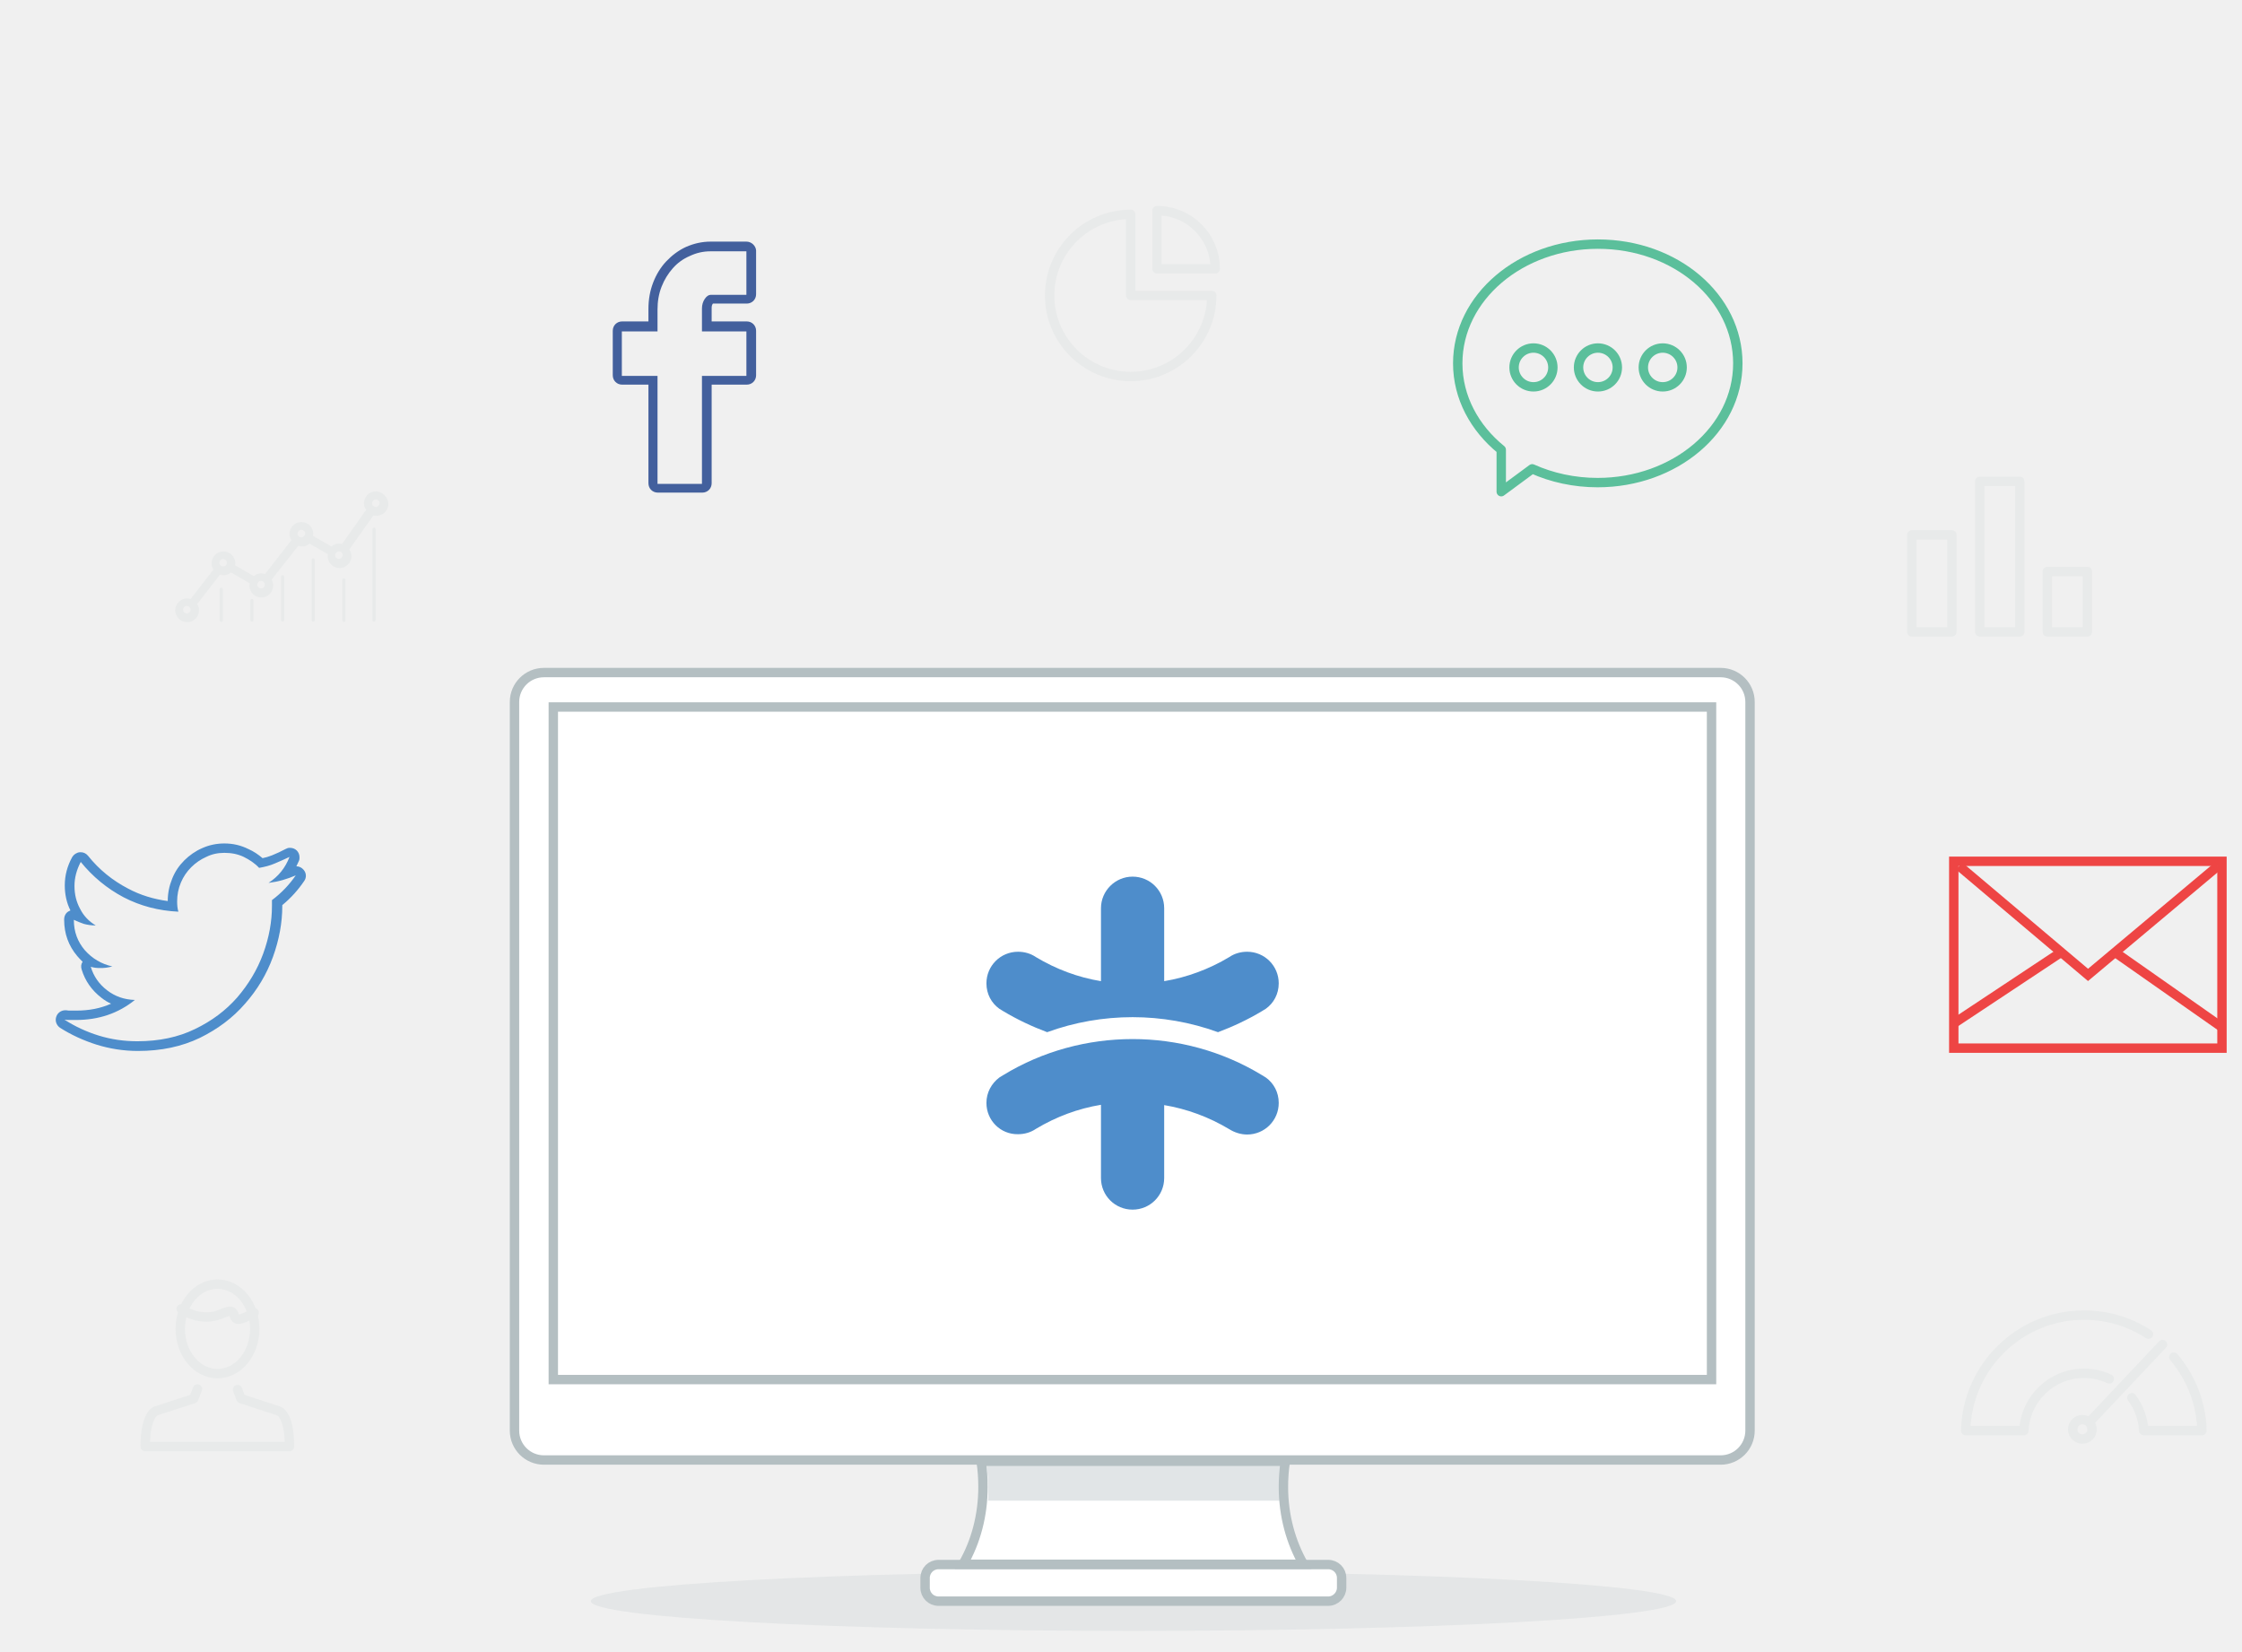
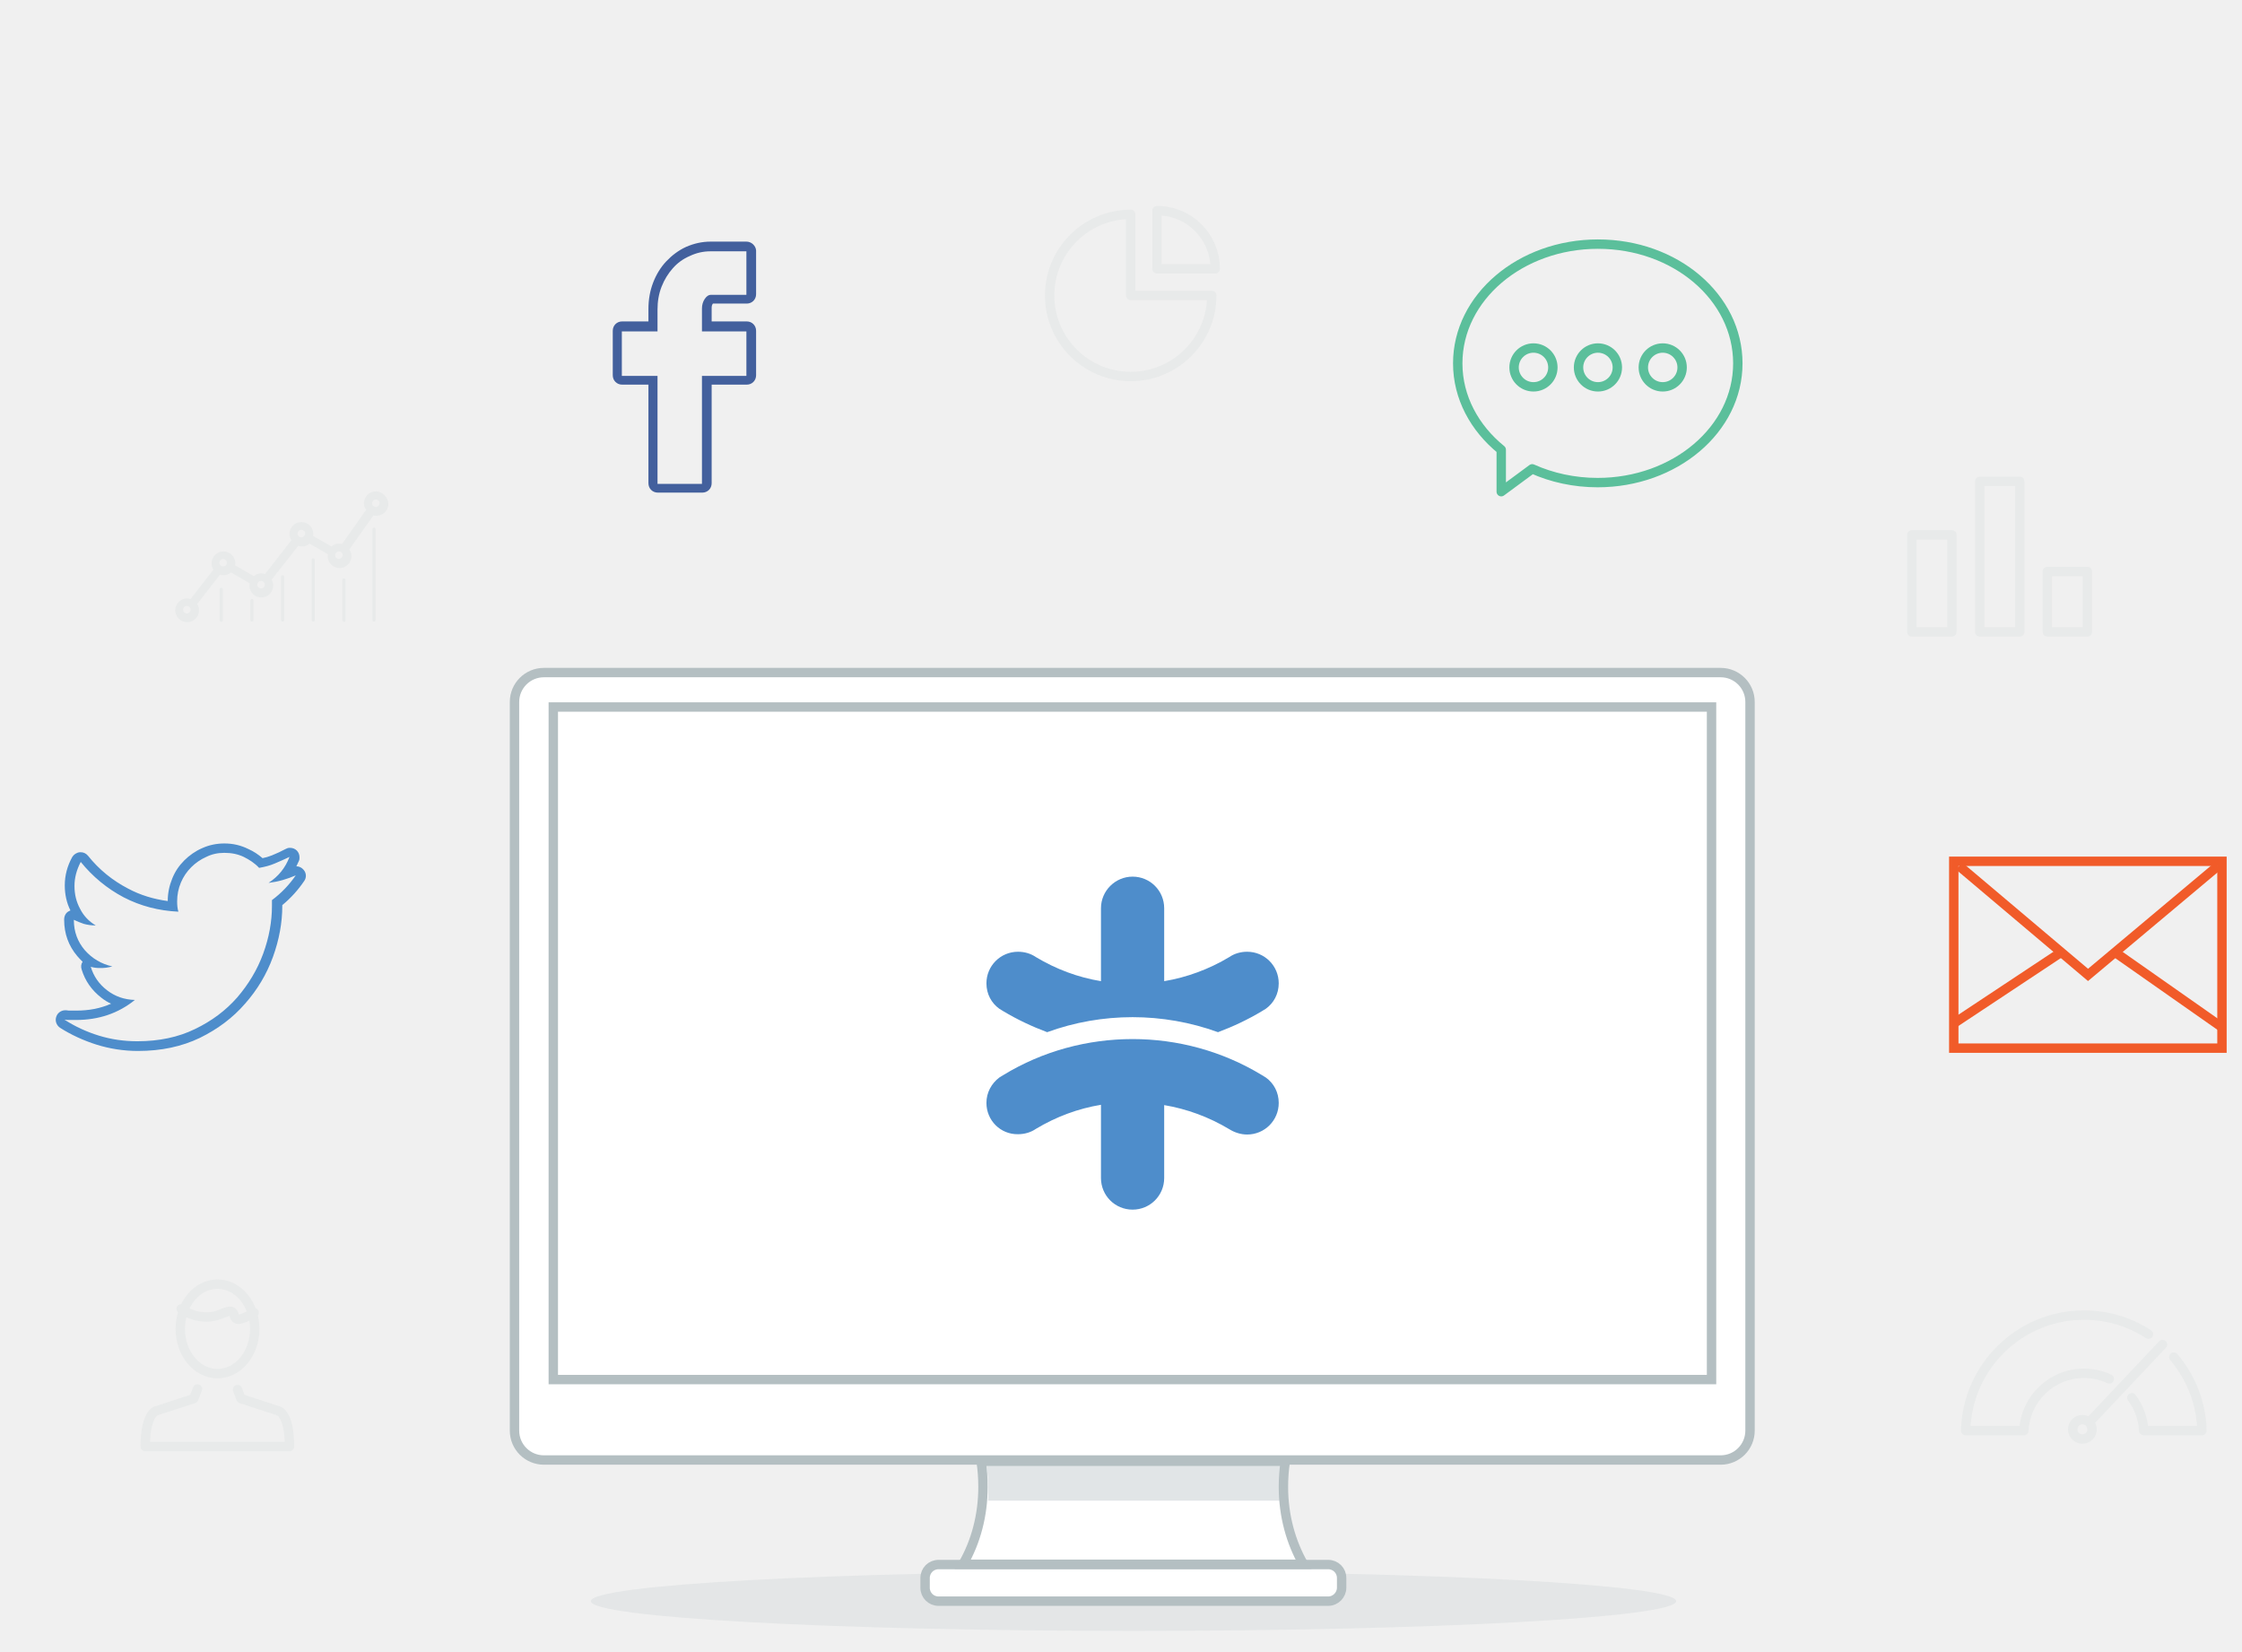
<svg xmlns="http://www.w3.org/2000/svg" version="1.1" id="Layer_1" x="0px" y="0px" viewBox="0 0 716.4 527.6" enable-background="new 0 0 716.4 527.6" xml:space="preserve">
  <ellipse opacity="0.2" fill="#B4BFC2" cx="362.2" cy="511.6" rx="173.4" ry="9.5" />
  <path fill="#FFFFFF" stroke="#B4BFC2" stroke-width="3" stroke-miterlimit="10" d="M424.4,511.6H299.9c-2.4,0-4.3-1.9-4.3-4.3v-3.1  c0-2.4,1.9-4.3,4.3-4.3h124.5c2.4,0,4.3,1.9,4.3,4.3v3.1C428.7,509.6,426.8,511.6,424.4,511.6z" />
  <path fill="#FFFFFF" stroke="#B4BFC2" stroke-width="3" stroke-miterlimit="10" d="M549.8,466.5h-376c-5.2,0-9.4-4.2-9.4-9.4V224.3  c0-5.2,4.2-9.4,9.4-9.4h376c5.2,0,9.4,4.2,9.4,9.4v232.8C559.2,462.3,555,466.5,549.8,466.5z" />
  <path fill="#FFFFFF" stroke="#B4BFC2" stroke-width="3" stroke-miterlimit="10" d="M410.1,475.1c0-2.8,0.2-5.5,0.6-8.2h-97.2  c0.4,2.6,0.6,5.4,0.6,8.2c0,9.1-2.3,17.6-6.4,24.7h9.5H407h9.5C412.5,492.8,410.1,484.3,410.1,475.1z" />
  <rect x="176.8" y="225.9" fill="#FFFFFF" stroke="#B4BFC2" stroke-width="3" stroke-miterlimit="10" width="370.1" height="214.9" />
  <path opacity="0.4" fill="#B4BFC2" d="M411.9,467.9h-91.5h-3.9h-1.3l0,0.2c0.4,2.8,0.6,5.6,0.6,8.4c0,1,0,2-0.1,3h1.2h1.2h92.9  c-0.1-1-0.1-2-0.1-3c0-2.8,0.2-5.6,0.6-8.4L411.9,467.9z" />
  <g>
    <g>
      <ellipse fill="none" stroke="#E8EAEA" stroke-width="3" stroke-linecap="round" stroke-linejoin="round" stroke-miterlimit="10" cx="69.5" cy="424.6" rx="11.9" ry="14.3" />
      <path fill="none" stroke="#E8EAEA" stroke-width="3" stroke-linecap="round" stroke-linejoin="round" stroke-miterlimit="10" d="    M75.9,444l1.1,2.9l12,3.9c0,0,3.5,0.8,3.5,11.4H46.4c0-10.5,3.5-11.4,3.5-11.4l12-3.9l1.2-3.1" />
    </g>
    <path fill="none" stroke="#E8EAEA" stroke-width="3" stroke-linecap="round" stroke-linejoin="round" stroke-miterlimit="10" d="   M57.9,418.2c0,0,6,4.7,13.1,1.5c7.1-3.2,0.1,5.7,10.2-0.3" />
  </g>
  <g>
    <g>
      <path fill="#4E8DCB" d="M315.2,352.4c0-3.3,1.6-6.2,4.1-8.1c0.4-0.3,0.9-0.5,1.3-0.8c12.6-7.7,27-11.5,41.3-11.5    c14.3,0,28.6,3.8,41.3,11.5c0.4,0.3,0.9,0.5,1.3,0.8c2.5,1.8,4.1,4.7,4.1,8.1c0,5.6-4.5,10.1-10.1,10.1c-2.1,0-4.1-0.7-5.7-1.7    c-6.5-3.9-13.6-6.5-20.8-7.7v23.3c0,5.6-4.5,10.1-10.1,10.1c-5.6,0-10.1-4.5-10.1-10.1V353c-7.3,1.2-14.3,3.8-20.8,7.7    c-1.6,1.1-3.6,1.7-5.7,1.7C319.7,362.5,315.2,358,315.2,352.4z" />
      <g>
        <path fill="#4E8DCB" d="M319.3,322.3c0.4,0.3,0.9,0.5,1.3,0.8c4.5,2.7,9.2,4.9,14,6.7c8.8-3.2,18-4.8,27.3-4.8     c9.2,0,18.5,1.6,27.3,4.8c4.8-1.8,9.5-4,14-6.7c0.4-0.3,0.9-0.5,1.3-0.8c2.5-1.8,4.1-4.7,4.1-8.1c0-5.6-4.5-10.1-10.1-10.1     c-2.1,0-4.1,0.6-5.7,1.7c-6.5,3.9-13.6,6.5-20.8,7.7v-23.3c0-5.6-4.5-10.1-10.1-10.1c-5.5,0-10.1,4.5-10.1,10.1v23.3     c-7.3-1.2-14.3-3.8-20.8-7.7c-1.6-1.1-3.6-1.7-5.7-1.7c-5.6,0-10.1,4.5-10.1,10.1C315.2,317.6,316.8,320.5,319.3,322.3z" />
      </g>
    </g>
  </g>
  <g>
    <path fill="#E8EAEA" d="M119.5,168.6c-0.3,0-0.5,0.2-0.5,0.5v29c0,0.3,0.2,0.5,0.5,0.5s0.5-0.2,0.5-0.5v-29   C120.1,168.8,119.8,168.6,119.5,168.6z" />
    <path fill="#E8EAEA" d="M109.9,184.8c-0.3,0-0.5,0.2-0.5,0.5v12.9c0,0.3,0.2,0.5,0.5,0.5c0.3,0,0.5-0.2,0.5-0.5v-12.9   C110.4,185,110.1,184.8,109.9,184.8z" />
    <path fill="#E8EAEA" d="M100.1,178.4c-0.3,0-0.5,0.2-0.5,0.5v19.2c0,0.3,0.2,0.5,0.5,0.5s0.5-0.2,0.5-0.5V179   C100.6,178.7,100.4,178.4,100.1,178.4z" />
    <path fill="#E8EAEA" d="M90.3,183.8c-0.3,0-0.5,0.2-0.5,0.5v13.8c0,0.3,0.2,0.5,0.5,0.5s0.5-0.2,0.5-0.5v-13.8   C90.8,184,90.6,183.8,90.3,183.8z" />
    <path fill="#E8EAEA" d="M80.5,191.4c-0.3,0-0.5,0.2-0.5,0.5v6.2c0,0.3,0.2,0.5,0.5,0.5c0.3,0,0.5-0.2,0.5-0.5v-6.2   C81,191.6,80.8,191.4,80.5,191.4z" />
    <path fill="#E8EAEA" d="M70.7,187.8c-0.3,0-0.5,0.2-0.5,0.5v9.9c0,0.3,0.2,0.5,0.5,0.5c0.3,0,0.5-0.2,0.5-0.5v-9.9   C71.2,188,71,187.8,70.7,187.8z" />
    <path fill="#E8EAEA" d="M120.1,157c-2.1,0-3.8,1.7-3.8,3.8c0,0.8,0.2,1.5,0.7,2.1l-7.7,10.9c-0.3-0.1-0.6-0.1-1-0.1   c-0.9,0-1.7,0.3-2.4,0.9l-5.9-3.4c0-0.2,0.1-0.4,0.1-0.6c0-2.1-1.7-3.8-3.8-3.8c-2.1,0-3.8,1.7-3.8,3.8c0,0.7,0.2,1.4,0.6,2   l-8.4,10.8c-0.4-0.1-0.8-0.2-1.2-0.2c-0.9,0-1.7,0.3-2.4,0.9l-6-3.5c0-0.2,0.1-0.4,0.1-0.6c0-2.1-1.7-3.8-3.8-3.8   c-2.1,0-3.8,1.7-3.8,3.8c0,0.7,0.2,1.4,0.6,2l-7.3,9.4c-0.4-0.1-0.7-0.2-1.1-0.2c-2.1,0-3.8,1.7-3.8,3.8s1.7,3.8,3.8,3.8   c2.1,0,3.8-1.7,3.8-3.8c0-0.7-0.2-1.4-0.6-2l7.3-9.4c0.4,0.1,0.7,0.2,1.1,0.2c0.9,0,1.7-0.3,2.4-0.9l6,3.5c0,0.2-0.1,0.4-0.1,0.7   c0,2.1,1.7,3.8,3.8,3.8c2.1,0,3.8-1.7,3.8-3.8c0-0.7-0.2-1.4-0.5-1.9l8.5-10.8c0.4,0.1,0.8,0.2,1.2,0.2c0.9,0,1.8-0.3,2.4-0.9   l5.9,3.4c0,0.2-0.1,0.4-0.1,0.6c0,2.1,1.7,3.8,3.8,3.8c2.1,0,3.8-1.7,3.8-3.8c0-0.8-0.2-1.5-0.7-2.1l7.7-10.9   c0.3,0.1,0.6,0.1,1,0.1c2.1,0,3.8-1.7,3.8-3.8S122.1,157,120.1,157z M59.7,196c-0.6,0-1.2-0.5-1.2-1.2c0-0.6,0.5-1.2,1.2-1.2   c0.6,0,1.2,0.5,1.2,1.2C60.9,195.5,60.3,196,59.7,196z M71.3,181c-0.6,0-1.2-0.5-1.2-1.2c0-0.6,0.5-1.2,1.2-1.2   c0.6,0,1.2,0.5,1.2,1.2C72.5,180.5,71.9,181,71.3,181z M83.4,188c-0.6,0-1.2-0.5-1.2-1.2c0-0.6,0.5-1.2,1.2-1.2   c0.6,0,1.2,0.5,1.2,1.2C84.6,187.5,84.1,188,83.4,188z M96.3,171.7c-0.6,0-1.2-0.5-1.2-1.2c0-0.6,0.5-1.2,1.2-1.2s1.2,0.5,1.2,1.2   C97.4,171.2,96.9,171.7,96.3,171.7z M108.3,178.6c-0.6,0-1.2-0.5-1.2-1.2c0-0.6,0.5-1.2,1.2-1.2s1.2,0.5,1.2,1.2   C109.4,178.1,108.9,178.6,108.3,178.6z M120.1,162c-0.6,0-1.2-0.5-1.2-1.2c0-0.6,0.5-1.2,1.2-1.2s1.2,0.5,1.2,1.2   C121.2,161.4,120.7,162,120.1,162z" />
  </g>
  <g>
    <g>
      <path fill="none" stroke="#E8EAEA" stroke-width="3" stroke-linecap="round" stroke-linejoin="round" stroke-miterlimit="10" d="    M681.2,446.6c2.2,3,3.6,6.6,3.8,10.5h18.6c-0.2-8.9-3.6-17.1-9-23.5" />
      <path fill="none" stroke="#E8EAEA" stroke-width="3" stroke-linecap="round" stroke-linejoin="round" stroke-miterlimit="10" d="    M686.5,426.3c-5.9-3.9-13-6.1-20.6-6.1c-20.6,0-37.3,16.5-37.8,36.9h18.6c0.5-10.2,8.9-18.3,19.2-18.3c2.9,0,5.6,0.6,8.1,1.8" />
    </g>
    <line fill="none" stroke="#E8EAEA" stroke-width="3" stroke-linecap="round" stroke-linejoin="round" stroke-miterlimit="10" x1="667.9" y1="454.1" x2="691" y2="429.6" />
    <circle fill="none" stroke="#E8EAEA" stroke-width="3" stroke-linecap="round" stroke-linejoin="round" stroke-miterlimit="10" cx="665.4" cy="456.7" r="3.1" />
  </g>
  <g>
    <g>
      <path fill="none" stroke="#E8EAEA" stroke-width="3" stroke-linecap="round" stroke-linejoin="round" stroke-miterlimit="10" d="    M361.3,68.5c-14.3,0-25.9,11.6-25.9,25.9c0,14.3,11.6,25.9,25.9,25.9c14.3,0,25.9-11.6,25.9-25.9h-25.9V68.5z" />
    </g>
    <g>
      <path fill="none" stroke="#E8EAEA" stroke-width="3" stroke-linecap="round" stroke-linejoin="round" stroke-miterlimit="10" d="    M369.7,67.3v18.6h18.6C388.3,75.6,380,67.3,369.7,67.3z" />
    </g>
  </g>
  <g>
    <g>
      <path fill="#43609D" d="M238.5,80.2v14h-11.4c-0.6,0-1.3,0.4-1.9,1.3c-0.6,0.9-0.9,1.9-0.9,3.1v7.3h14.2v14.2h-14.2v34.5h-14.2    v-34.5h-11.4v-14.2h11.4v-7c0-2.6,0.4-5,1.3-7.3c0.9-2.3,2.1-4.2,3.6-5.9c1.5-1.7,3.3-3,5.4-3.9c2.1-1,4.3-1.5,6.6-1.5H238.5     M238.5,77.2h-11.4c-2.8,0-5.4,0.6-7.9,1.7c-2.4,1.1-4.5,2.7-6.3,4.6c-1.8,1.9-3.2,4.2-4.2,6.8c-1,2.6-1.5,5.4-1.5,8.4v4h-8.4    c-1.7,0-3,1.3-3,3v14.2c0,1.7,1.3,3,3,3h8.4v31.5c0,1.7,1.3,3,3,3h14.2c1.7,0,3-1.3,3-3v-31.5h11.2c1.7,0,3-1.3,3-3v-14.2    c0-1.7-1.3-3-3-3h-11.2v-4.3c0-0.6,0.1-1,0.4-1.4c0,0,0,0,0,0h10.8c1.7,0,3-1.3,3-3v-14C241.5,78.6,240.2,77.2,238.5,77.2    L238.5,77.2z" />
    </g>
  </g>
  <g>
    <g>
      <path fill="#4E8DCB" d="M71.7,272.5c2.3,0,4.3,0.4,6.2,1.3c1.8,0.9,3.5,2,4.9,3.5c1.7-0.3,3.4-0.7,5-1.4c1.7-0.7,3.2-1.4,4.7-2.1    c-1.3,3.5-3.6,6.3-6.7,8.3c1.6-0.2,3.1-0.5,4.5-0.9c1.4-0.4,2.8-0.9,4.2-1.5c-2,2.9-4.5,5.6-7.6,7.9v1.8c0,5-0.9,10.1-2.8,15.3    s-4.7,9.8-8.3,14c-3.7,4.2-8.1,7.5-13.5,10.1c-5.3,2.6-11.5,3.9-18.4,3.9c-4.3,0-8.4-0.6-12.3-1.8c-3.9-1.2-7.6-2.9-11-5.1    c0.6,0.1,1.2,0.1,1.8,0.1c0.6,0,1.2,0,1.9,0c7.2,0,13.5-2.1,18.8-6.4c-3.4-0.1-6.3-1.1-8.9-3.1c-2.6-2-4.3-4.5-5.2-7.5    c1,0.3,1.9,0.4,2.8,0.4c0.8,0,1.4,0,2.1-0.1c0.6-0.1,1.3-0.2,2-0.4c-3.5-0.8-6.4-2.5-8.8-5.2c-2.3-2.7-3.5-5.9-3.5-9.6v-0.1    c1,0.5,2.1,0.9,3.2,1.3c1.1,0.3,2.4,0.5,3.8,0.5c-2.2-1.3-3.9-3.1-5-5.3c-1.2-2.2-1.8-4.6-1.8-7.3c0-2.7,0.7-5.2,2-7.7    c3.8,4.7,8.4,8.5,13.7,11.3c5.4,2.8,11.2,4.3,17.5,4.6c-0.3-1-0.4-2.1-0.4-3.3c0-2.1,0.4-4.1,1.2-6c0.8-1.9,1.9-3.5,3.3-4.9    c1.4-1.4,3-2.5,4.8-3.3C67.7,272.9,69.6,272.5,71.7,272.5 M92.5,273.8L92.5,273.8 M71.7,269.5c-2.5,0-4.9,0.5-7.1,1.5    c-2.1,0.9-4.1,2.3-5.7,3.9c-1.7,1.7-3,3.6-3.9,5.9c-0.9,2.2-1.4,4.6-1.4,7.1c-4.5-0.6-8.8-1.9-12.7-4c-5-2.6-9.3-6.1-12.8-10.5    c-0.6-0.7-1.4-1.1-2.3-1.1c-0.1,0-0.2,0-0.3,0c-1,0.1-1.9,0.7-2.4,1.5c-1.6,2.9-2.4,5.9-2.4,9.1c0,2.9,0.6,5.6,1.8,8    c-0.2,0.1-0.4,0.2-0.6,0.3c-0.9,0.5-1.4,1.5-1.4,2.6v0.1c0,4.4,1.4,8.3,4.2,11.6c0.5,0.6,1.1,1.2,1.7,1.8    c-0.5,0.7-0.6,1.6-0.3,2.5c1.1,3.6,3.2,6.6,6.3,9c1,0.8,2,1.4,3.1,1.9c-3.4,1.5-7,2.2-11.1,2.2h-1.9c-0.4,0-0.9,0-1.3-0.1    c-0.1,0-0.3,0-0.4,0c-1.2,0-2.4,0.8-2.8,2c-0.5,1.3,0,2.8,1.2,3.6c3.6,2.3,7.6,4.1,11.7,5.4c4.2,1.3,8.6,2,13.2,2    c7.4,0,14-1.4,19.8-4.2c5.7-2.8,10.5-6.4,14.4-10.9c3.9-4.4,6.9-9.4,8.9-14.9c2-5.5,3-11,3-16.3v-0.3c2.8-2.3,5.1-4.9,7-7.7    c0.8-1.1,0.7-2.6-0.2-3.6c-0.6-0.7-1.4-1.1-2.3-1.1c0,0,0,0,0,0c0.3-0.6,0.5-1.1,0.8-1.7c0.2-0.4,0.2-0.8,0.2-1.2c0-1.7-1.3-3-3-3    c0,0,0,0,0,0c-0.1,0-0.1,0-0.2,0c-0.5,0-0.9,0.2-1.3,0.4c-1.3,0.7-2.8,1.4-4.3,2c-1,0.4-2,0.7-3,0.9c-1.4-1.2-2.9-2.2-4.5-2.9    C77,270.1,74.5,269.5,71.7,269.5L71.7,269.5z" />
    </g>
  </g>
  <g>
-     <rect x="624.3" y="275.2" fill="none" stroke="#EE4544" stroke-width="3" stroke-miterlimit="10" width="85.7" height="59.7" />
-     <polyline fill="none" stroke="#EE4544" stroke-width="3" stroke-miterlimit="10" points="626,276.7 667.2,311.5 708.7,276.7  " />
-     <line fill="none" stroke="#EE4544" stroke-width="3" stroke-miterlimit="10" x1="624.3" y1="327" x2="658.1" y2="304.6" />
-     <line fill="none" stroke="#EE4544" stroke-width="3" stroke-miterlimit="10" x1="710.1" y1="328.3" x2="676.3" y2="304.6" />
+     <rect x="624.3" y="275.2" fill="none" stroke="#F15B29" stroke-width="3" stroke-miterlimit="10" width="85.7" height="59.7" />
+     <polyline fill="none" stroke="#F15B29" stroke-width="3" stroke-miterlimit="10" points="626,276.7 667.2,311.5 708.7,276.7  " />
+     <line fill="none" stroke="#F15B29" stroke-width="3" stroke-miterlimit="10" x1="624.3" y1="327" x2="658.1" y2="304.6" />
+     <line fill="none" stroke="#F15B29" stroke-width="3" stroke-miterlimit="10" x1="710.1" y1="328.3" x2="676.3" y2="304.6" />
  </g>
  <g>
    <path fill="none" stroke="#5BBF9B" stroke-width="3" stroke-linejoin="round" stroke-miterlimit="10" d="M510.6,78   c-24.7,0-44.8,17-44.8,38.1c0,10.9,5.4,20.7,13.9,27.6v13.4l9.9-7.3c6.2,2.8,13.4,4.4,20.9,4.4c24.7,0,44.8-17,44.8-38.1   S535.4,78,510.6,78z" />
    <g>
      <circle fill="none" stroke="#5BBF9B" stroke-width="3" stroke-linejoin="round" stroke-miterlimit="10" cx="490" cy="117.4" r="6.2" />
      <circle fill="none" stroke="#5BBF9B" stroke-width="3" stroke-linejoin="round" stroke-miterlimit="10" cx="510.6" cy="117.4" r="6.2" />
      <circle fill="none" stroke="#5BBF9B" stroke-width="3" stroke-linejoin="round" stroke-miterlimit="10" cx="531.3" cy="117.4" r="6.2" />
    </g>
  </g>
  <g>
    <rect x="610.9" y="170.9" fill="none" stroke="#E8EAEA" stroke-width="3" stroke-linecap="round" stroke-linejoin="round" stroke-miterlimit="10" width="12.8" height="31" />
    <rect x="632.6" y="153.8" fill="none" stroke="#E8EAEA" stroke-width="3" stroke-linecap="round" stroke-linejoin="round" stroke-miterlimit="10" width="12.8" height="48.1" />
    <rect x="654.2" y="182.6" fill="none" stroke="#E8EAEA" stroke-width="3" stroke-linecap="round" stroke-linejoin="round" stroke-miterlimit="10" width="12.8" height="19.3" />
  </g>
</svg>
